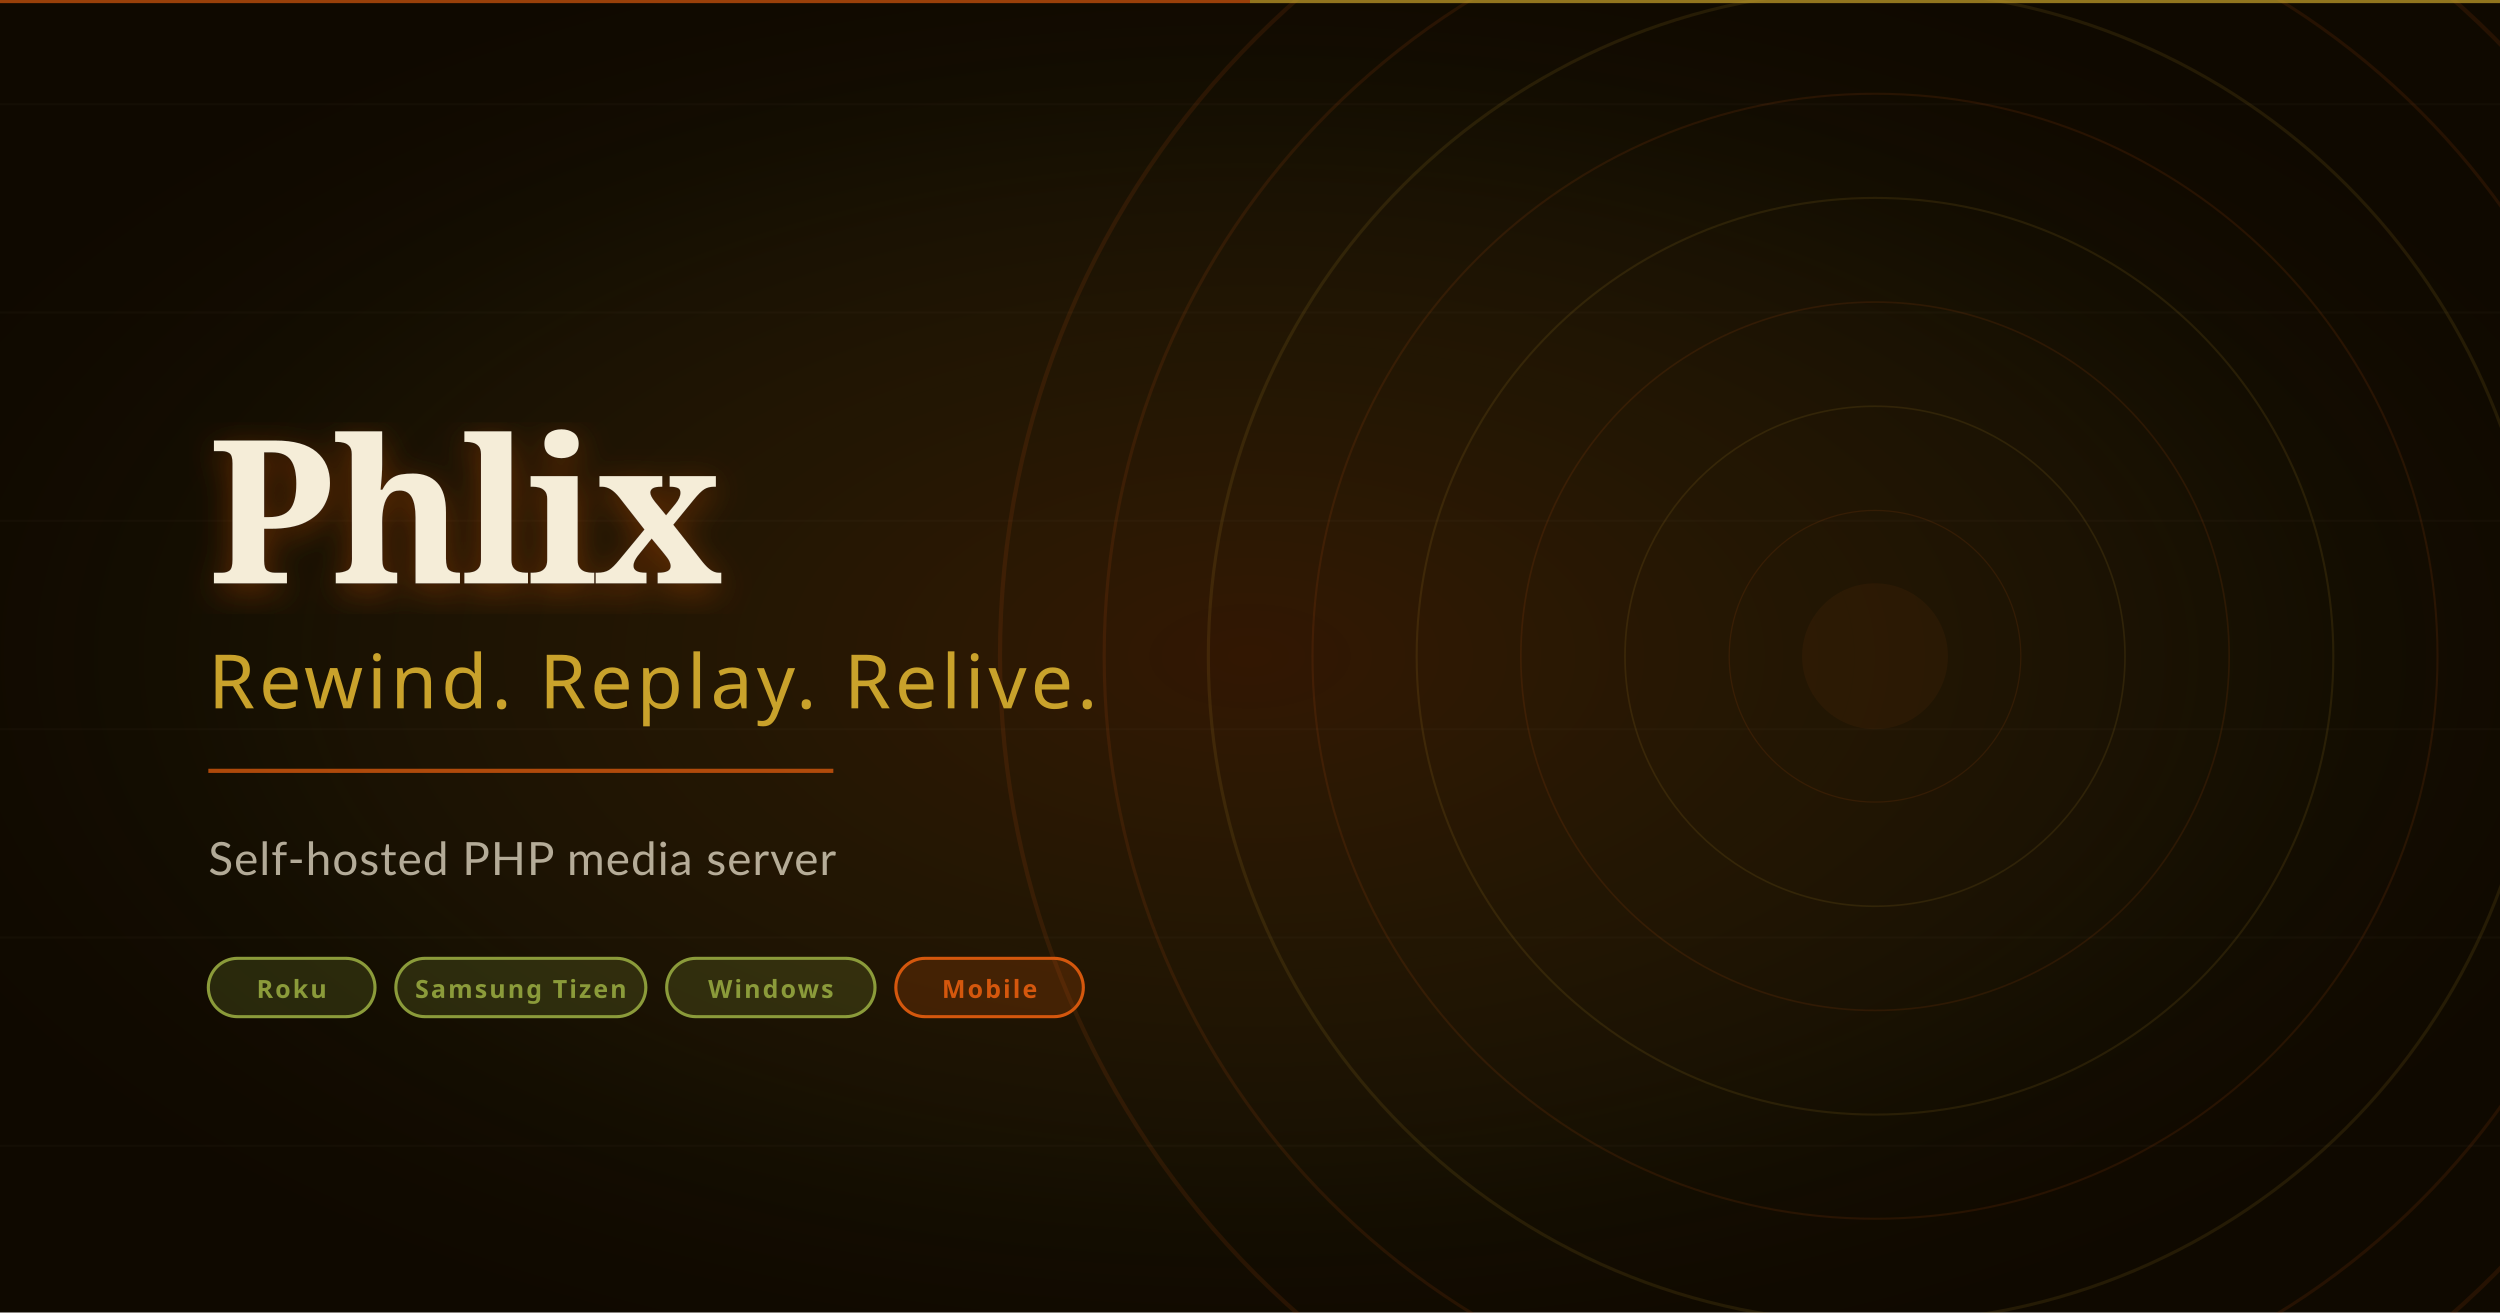
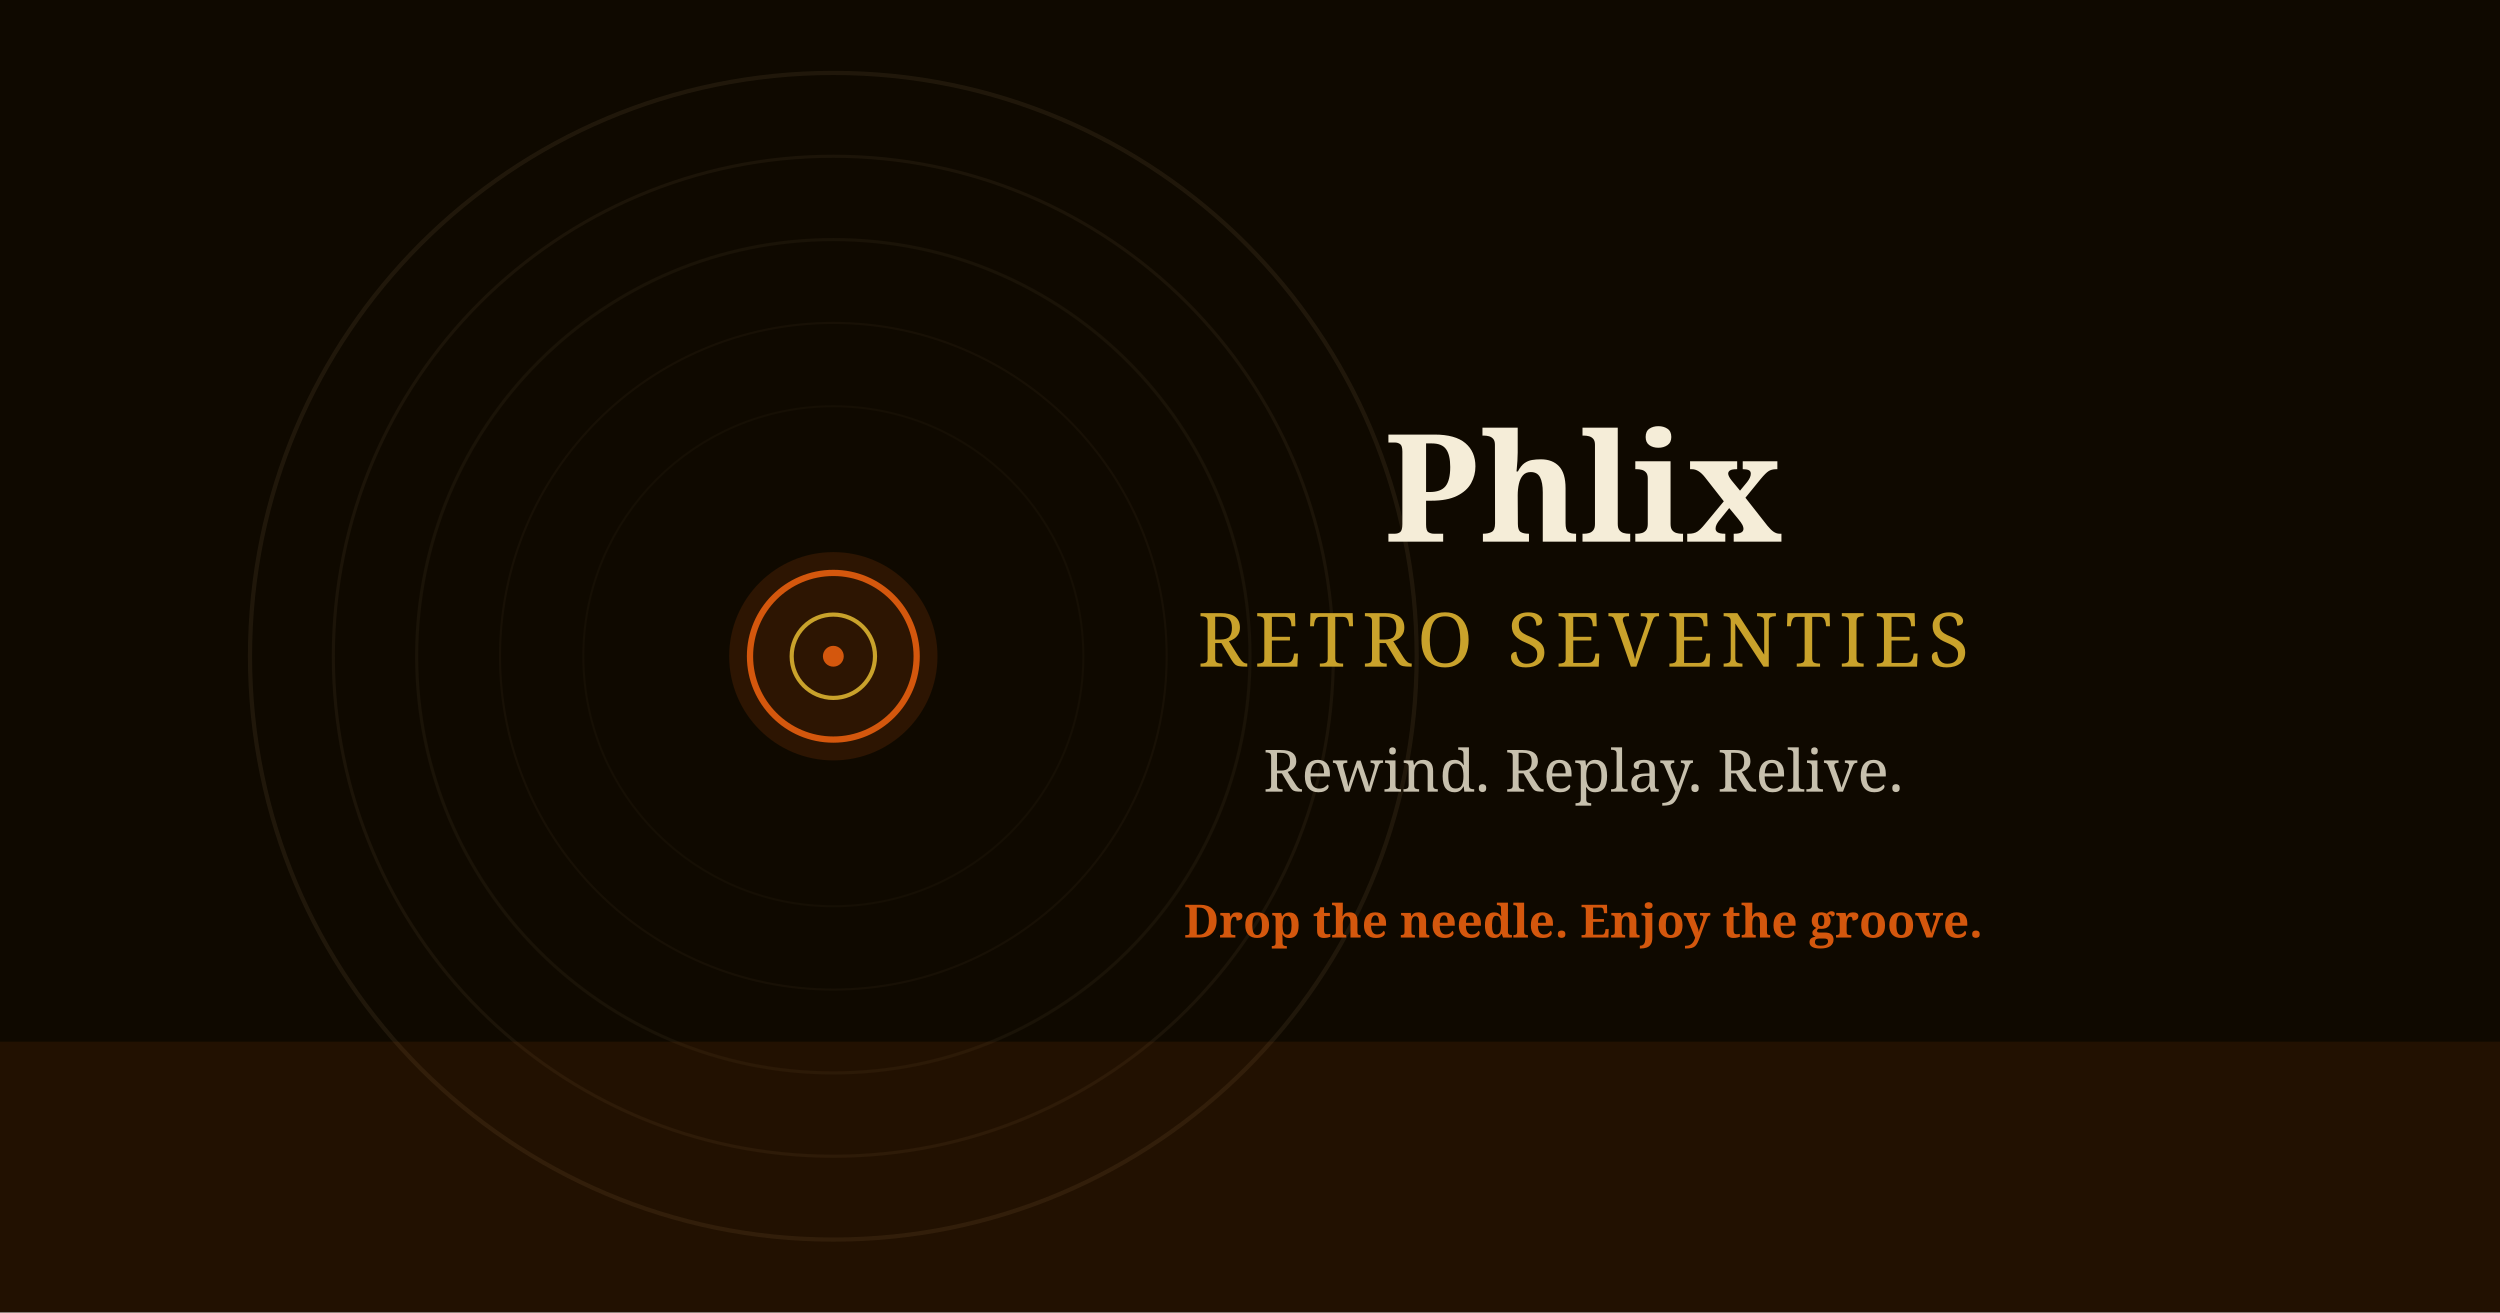
- <svg xmlns="http://www.w3.org/2000/svg" viewBox="0 0 1200 630" role="img" aria-label="Phlix social share card">
+ <svg xmlns="http://www.w3.org/2000/svg" viewBox="0 0 1200 630" fill="none">
  <rect width="1200" height="630" fill="#0F0900" />
-   <radialGradient id="warmGlow" cx="50%" cy="50%" r="60%">
-     <stop offset="0%" stop-color="#D4570D" stop-opacity="0.18" />
-     <stop offset="60%" stop-color="#C9A22B" stop-opacity="0.06" />
-     <stop offset="100%" stop-color="#0F0900" stop-opacity="0" />
-   </radialGradient>
-   <rect width="1200" height="630" fill="url(#warmGlow)" />
-   <g transform="translate(900, 315)" opacity="0.12">
-     <circle r="420" fill="none" stroke="#D4570D" stroke-width="2" />
-     <circle r="370" fill="none" stroke="#D4570D" stroke-width="1.5" />
-     <circle r="320" fill="none" stroke="#C9A22B" stroke-width="1.5" />
-     <circle r="270" fill="none" stroke="#D4570D" stroke-width="1" />
-     <circle r="220" fill="none" stroke="#C9A22B" stroke-width="1" />
-     <circle r="170" fill="none" stroke="#D4570D" stroke-width="0.8" />
-     <circle r="120" fill="none" stroke="#C9A22B" stroke-width="0.8" />
-     <circle r="70" fill="none" stroke="#D4570D" stroke-width="0.6" />
-     <circle r="35" fill="#D4570D" opacity="0.5" />
-   </g>
-   <g opacity="0.05">
-     <line x1="0" y1="50" x2="1200" y2="50" stroke="#7A6A52" stroke-width="1" />
-     <line x1="0" y1="150" x2="1200" y2="150" stroke="#7A6A52" stroke-width="1" />
-     <line x1="0" y1="250" x2="1200" y2="250" stroke="#7A6A52" stroke-width="1" />
-     <line x1="0" y1="350" x2="1200" y2="350" stroke="#7A6A52" stroke-width="1" />
-     <line x1="0" y1="450" x2="1200" y2="450" stroke="#7A6A52" stroke-width="1" />
-     <line x1="0" y1="550" x2="1200" y2="550" stroke="#7A6A52" stroke-width="1" />
-   </g>
-   <line x1="0" y1="0" x2="600" y2="0" stroke="#D4570D" stroke-width="3" opacity="0.7" />
-   <line x1="600" y1="0" x2="1200" y2="0" stroke="#C9A22B" stroke-width="3" opacity="0.7" />
-   <text x="100" y="280" font-family="'Playfair Display', Georgia, serif" font-size="96" font-weight="900" fill="#F5EDD8" letter-spacing="-2" filter="url(#ogShadow)">Phlix</text>
-   <text x="100" y="340" font-family="'Fredoka One', 'Trebuchet MS', sans-serif" font-size="36" fill="#C9A22B" letter-spacing="2">Rewind. Replay. Relive.</text>
-   <line x1="100" y1="370" x2="400" y2="370" stroke="#D4570D" stroke-width="2" opacity="0.8" />
-   <text x="100" y="420" font-family="'Lato', 'Helvetica Neue', Arial, sans-serif" font-size="22" fill="rgba(245,237,216,0.7)" letter-spacing="0.5">Self-hosted PHP media server</text>
-   <g transform="translate(100, 460)">
-     <rect width="80" height="28" rx="14" fill="rgba(139,155,58,0.2)" stroke="#8B9B3A" stroke-width="1.5" />
-     <text x="40" y="19" font-family="sans-serif" font-size="12" font-weight="700" fill="#8B9B3A" text-anchor="middle" letter-spacing="1">Roku</text>
-     <rect x="90" width="120" height="28" rx="14" fill="rgba(139,155,58,0.2)" stroke="#8B9B3A" stroke-width="1.5" />
-     <text x="150" y="19" font-family="sans-serif" font-size="12" font-weight="700" fill="#8B9B3A" text-anchor="middle" letter-spacing="1">Samsung Tizen</text>
-     <rect x="220" width="100" height="28" rx="14" fill="rgba(139,155,58,0.2)" stroke="#8B9B3A" stroke-width="1.5" />
-     <text x="270" y="19" font-family="sans-serif" font-size="12" font-weight="700" fill="#8B9B3A" text-anchor="middle" letter-spacing="1">Windows</text>
-     <rect x="330" width="90" height="28" rx="14" fill="rgba(212,87,13,0.2)" stroke="#D4570D" stroke-width="1.5" />
-     <text x="375" y="19" font-family="sans-serif" font-size="12" font-weight="700" fill="#D4570D" text-anchor="middle" letter-spacing="1">Mobile</text>
-   </g>
+   <circle cx="400" cy="315" r="280" stroke="#3A2E1A" stroke-width="2" fill="none" opacity="0.4" />
+   <circle cx="400" cy="315" r="240" stroke="#3A2E1A" stroke-width="1.5" fill="none" opacity="0.3" />
+   <circle cx="400" cy="315" r="200" stroke="#3A2E1A" stroke-width="1.5" fill="none" opacity="0.25" />
+   <circle cx="400" cy="315" r="160" stroke="#3A2E1A" stroke-width="1" fill="none" opacity="0.2" />
+   <circle cx="400" cy="315" r="120" stroke="#3A2E1A" stroke-width="1" fill="none" opacity="0.15" />
+   <text x="760" y="260" font-family="Georgia, serif" font-size="72" font-weight="700" fill="#F5EDD8" text-anchor="middle">Phlix</text>
+   <text x="760" y="320" font-family="Georgia, serif" font-size="36" font-weight="400" fill="#C9A22B" text-anchor="middle" letter-spacing="0.1em">RETRO SEVENTIES</text>
+   <text x="760" y="380" font-family="Georgia, serif" font-size="28" font-weight="400" fill="#F5EDD8" text-anchor="middle" opacity="0.8">Rewind. Replay. Relive.</text>
+   <text x="760" y="450" font-family="Georgia, serif" font-size="22" font-weight="700" fill="#D4570D" text-anchor="middle">Drop the needle. Enjoy the groove.</text>
+   <circle cx="400" cy="315" r="50" fill="#D4570D" opacity="0.15" />
+   <circle cx="400" cy="315" r="40" stroke="#D4570D" stroke-width="3" fill="none" />
+   <circle cx="400" cy="315" r="20" stroke="#C9A22B" stroke-width="2" fill="none" />
+   <circle cx="400" cy="315" r="5" fill="#D4570D" />
+   <rect x="0" y="500" width="1200" height="130" fill="url(#warmGrad)" />
  <defs>
-     <filter id="ogShadow" x="-5%" y="-10%" width="120%" height="130%">
-       <feDropShadow dx="0" dy="4" stdDeviation="8" flood-color="#D4570D" flood-opacity="0.4" />
-     </filter>
+     <linearGradient id="warmGrad" x1="0" y1="0" x2="1200" y2="0">
+       <stop offset="0%" stop-color="#D4570D" stop-opacity="0.1" />
+       <stop offset="50%" stop-color="#D4570D" stop-opacity="0.2" />
+       <stop offset="100%" stop-color="#D4570D" stop-opacity="0.1" />
+     </linearGradient>
  </defs>
</svg>
